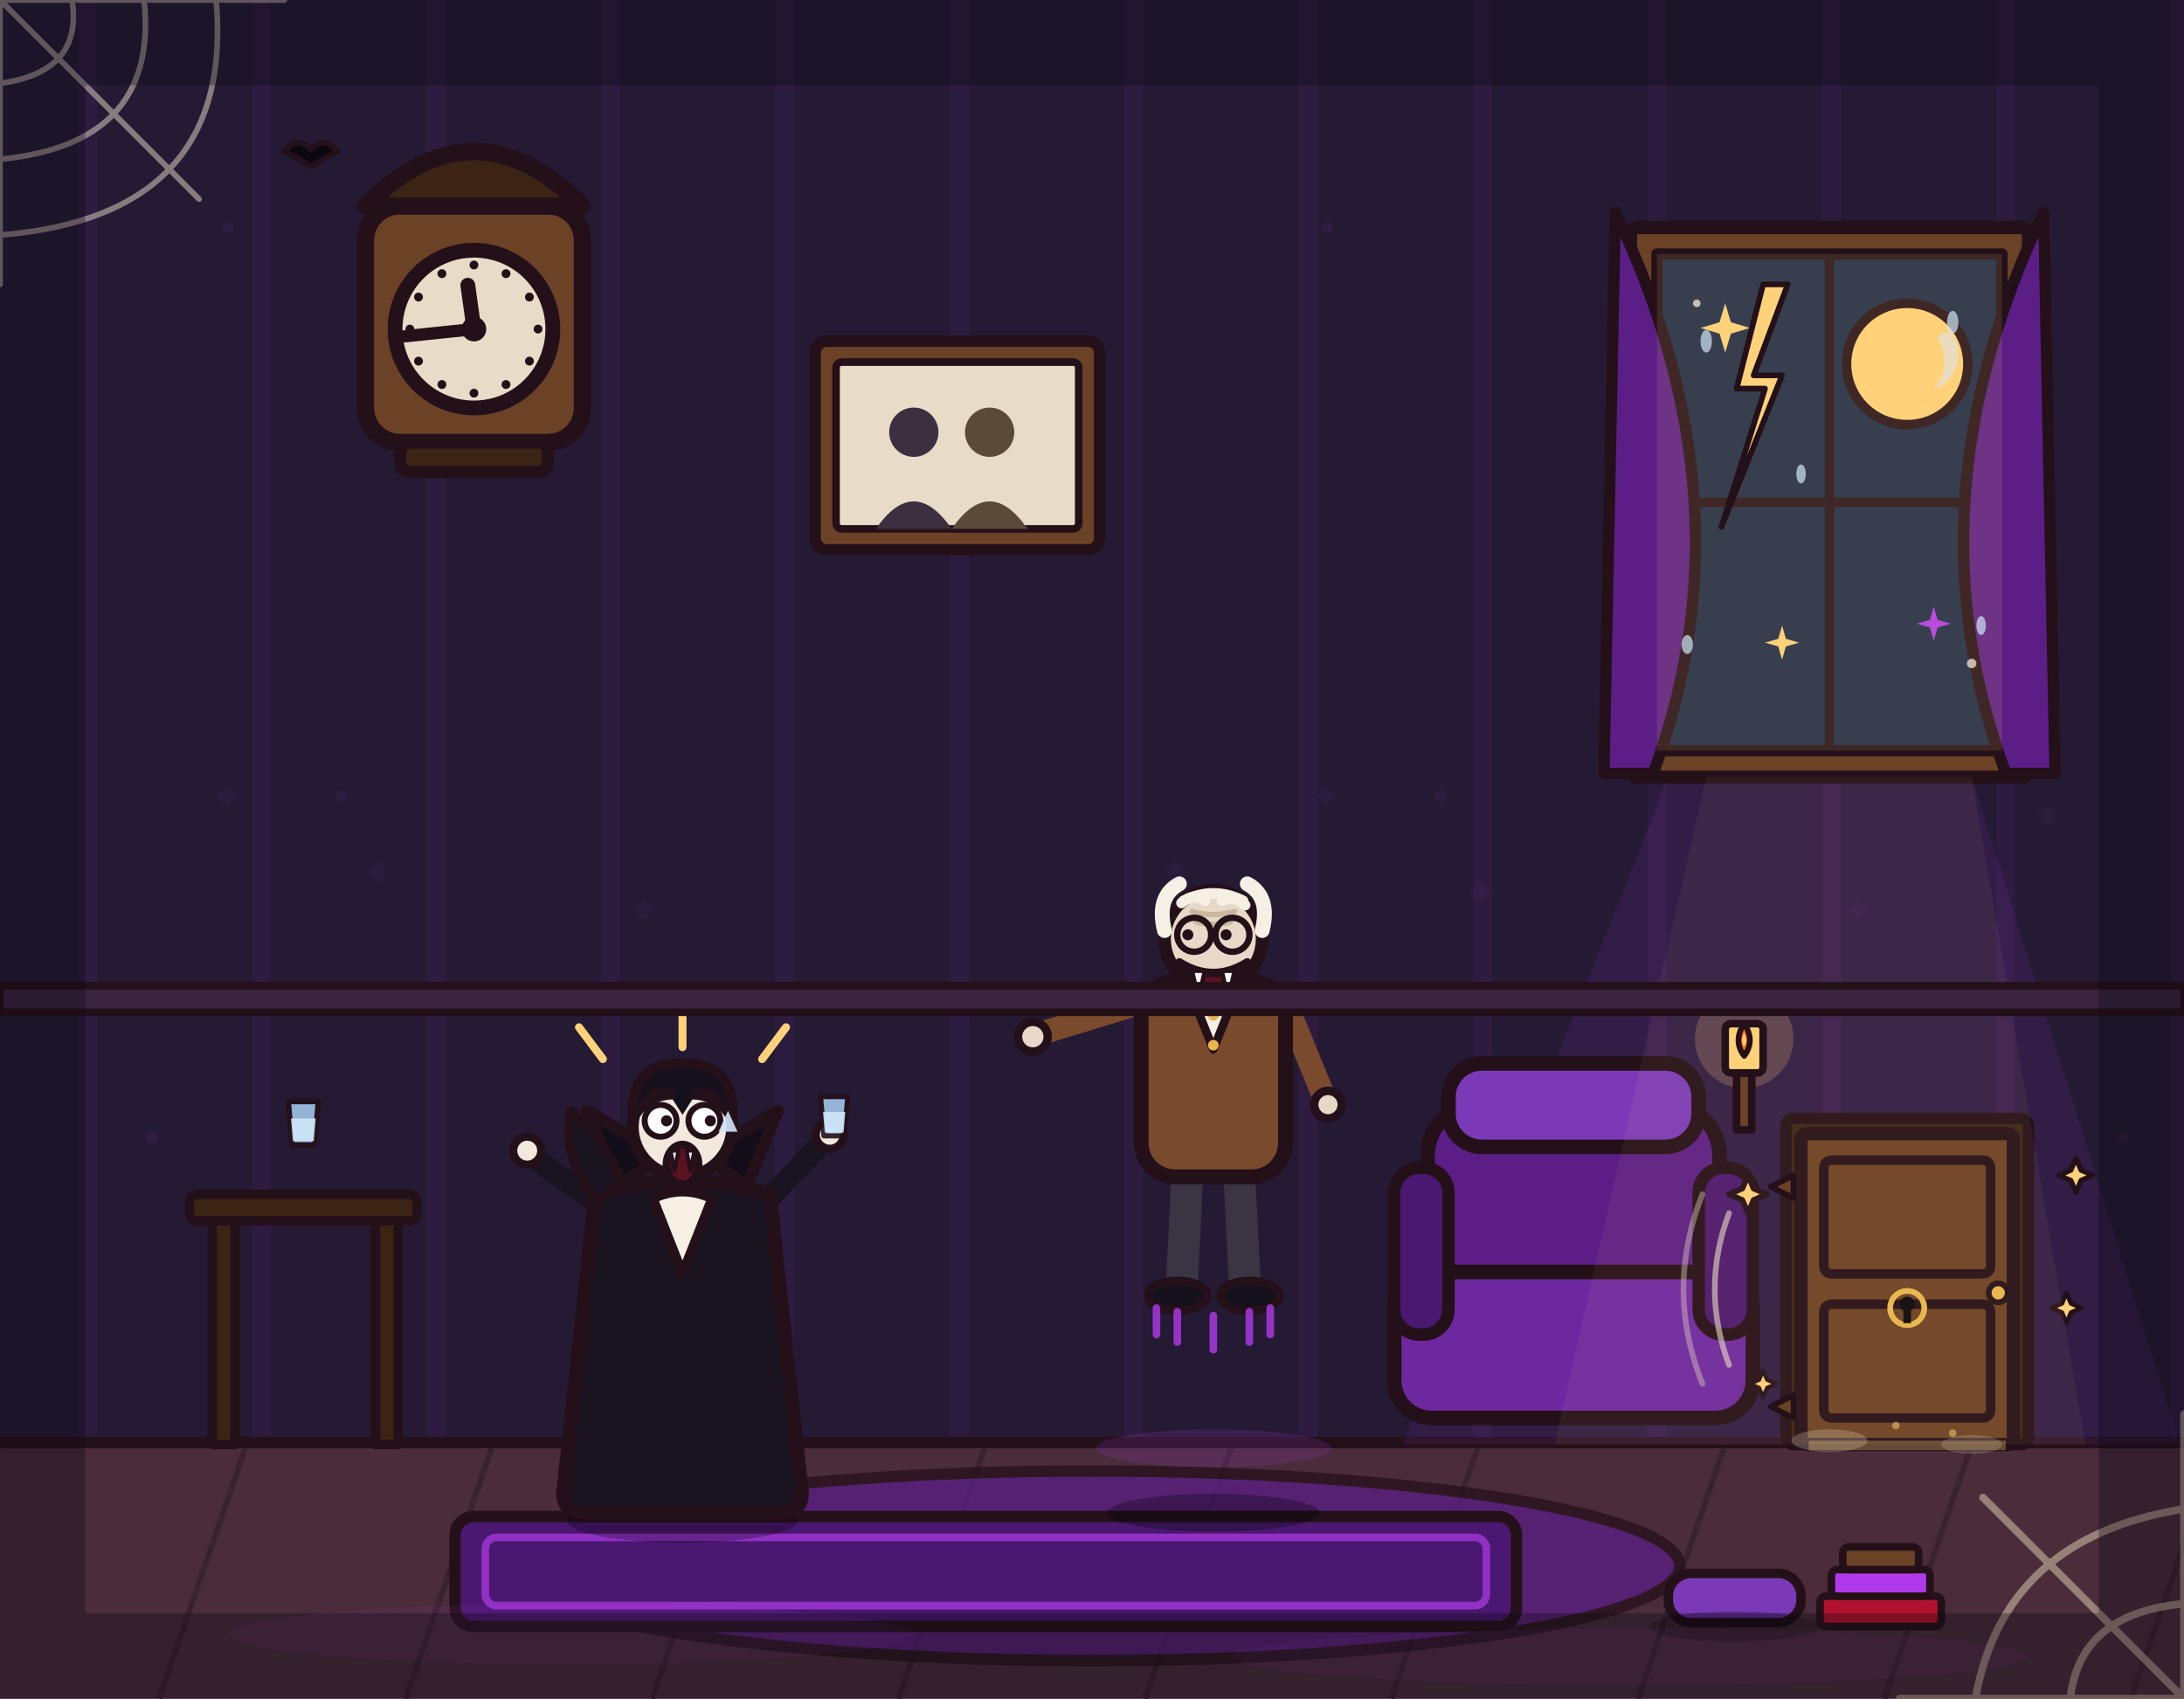
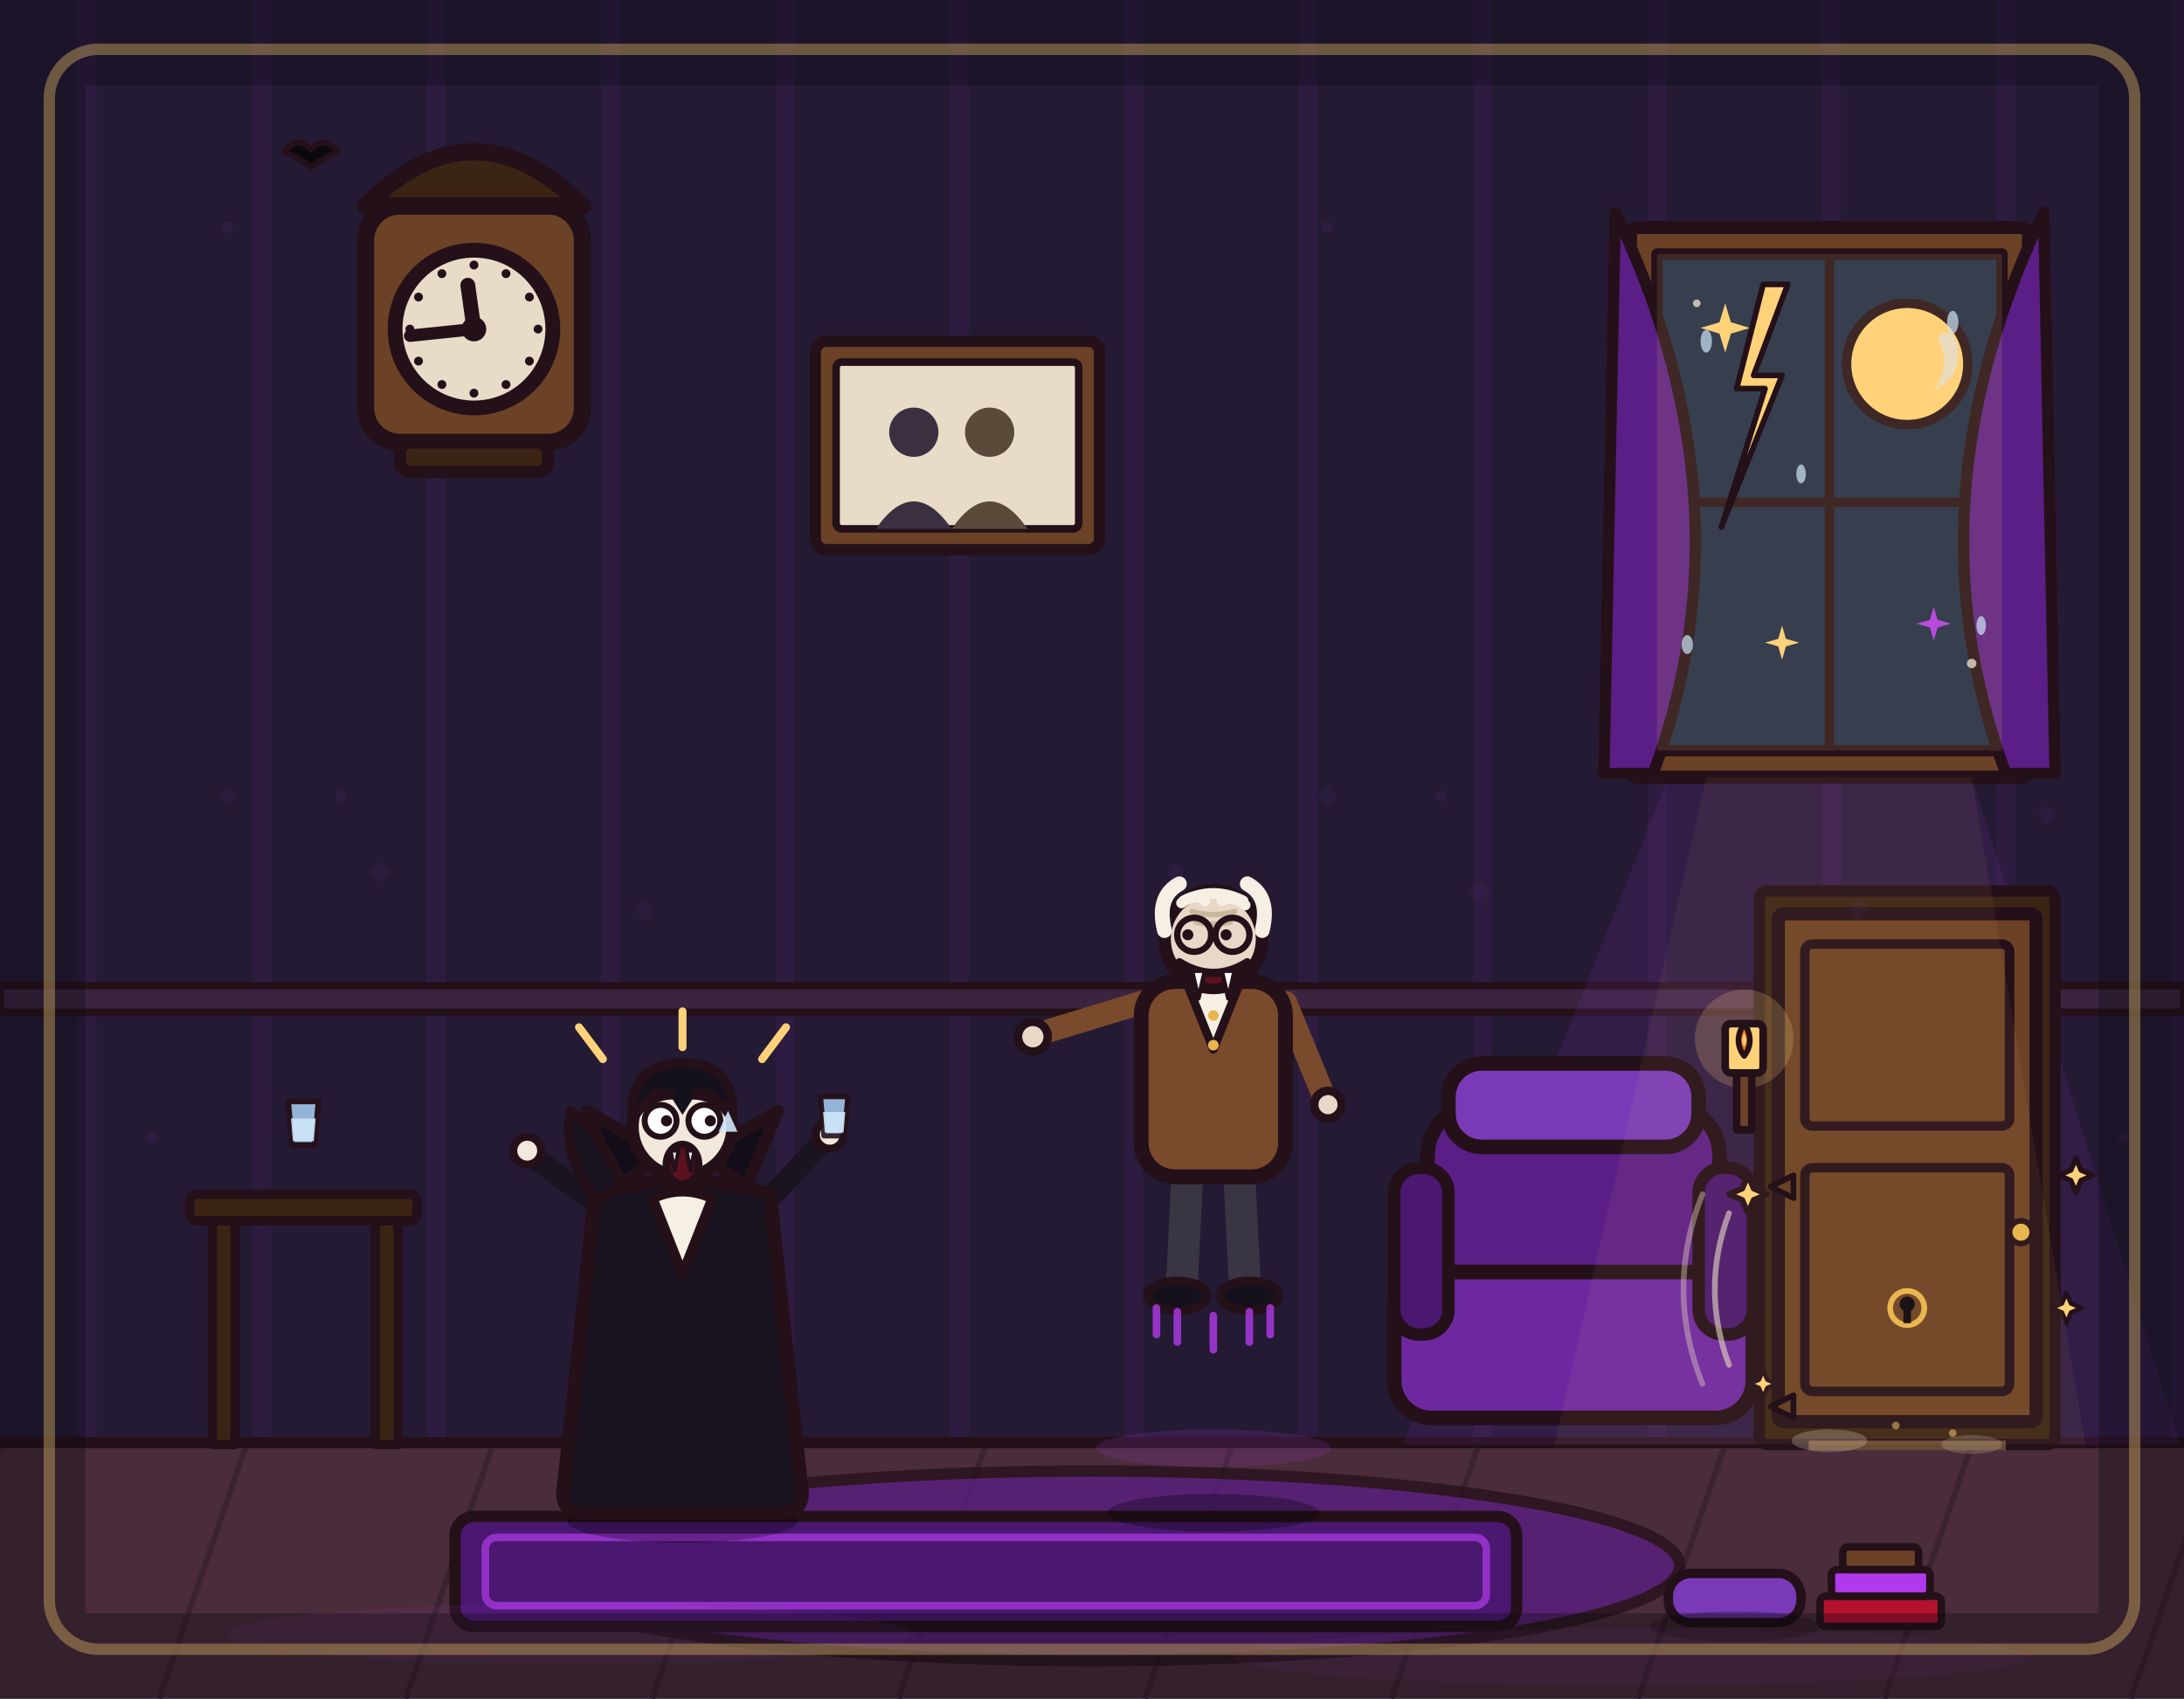
<svg xmlns="http://www.w3.org/2000/svg" viewBox="0 0 1152 896" width="1152" height="896">
  <rect x="0" y="0" width="1152" height="896" fill="#241a33" />
  <path d="M46 0V762M138 0V762M230 0V762M322 0V762M414 0V762M506 0V762M598 0V762M690 0V762M782 0V762M874 0V762M966 0V762M1058 0V762M1150 0V762" stroke="#b03aeb" stroke-width="10" opacity=".07" fill="none" />
-   <g fill="none" stroke="#e8dcc8" stroke-width="3" opacity="0.5" stroke-linecap="round">
-     <path d="M0 0 L150 0 M0 0 L0 150 M0 0 L105 105" />
-     <path d="M38 0 Q44 38 0 44" />
-     <path d="M76 0 Q84 76 0 84" />
-     <path d="M114 0 Q124 114 0 124" />
-   </g>
  <g transform="translate(250 210) scale(1.3)">
    <rect x="-44" y="-78" width="88" height="96" rx="14" fill="#6b4226" stroke="#241019" stroke-width="7" stroke-linejoin="round" stroke-linecap="round" />
    <path d="M-44 -78 Q0 -122 44 -78 Z" fill="#3c2415" stroke="#241019" stroke-width="7" stroke-linejoin="round" stroke-linecap="round" />
    <circle cx="0" cy="-28" r="32" fill="#e8dcc8" stroke="#241019" stroke-width="6" stroke-linejoin="round" stroke-linecap="round" />
    <line x1="0" y1="-28" x2="-2.5" y2="-45.8" stroke="#241019" stroke-width="6" stroke-linecap="round" />
-     <line x1="0" y1="-28" x2="-27.9" y2="-25.1" stroke="#241019" stroke-width="5" stroke-linecap="round" />
+     <line x1="0" y1="-28" x2="-25.9" y2="-25.3" stroke="#241019" stroke-width="5" stroke-linecap="round" />
    <circle cx="0" cy="-28" r="4" fill="#241019" stroke="#241019" stroke-width="2" stroke-linejoin="round" stroke-linecap="round" />
    <circle cx="0" cy="-54" r="1.8" fill="#241019" opacity="1" />
    <circle cx="13" cy="-50.5" r="1.8" fill="#241019" opacity="1" />
    <circle cx="22.5" cy="-41" r="1.8" fill="#241019" opacity="1" />
    <circle cx="26" cy="-28" r="1.8" fill="#241019" opacity="1" />
    <circle cx="22.5" cy="-15" r="1.8" fill="#241019" opacity="1" />
    <circle cx="13" cy="-5.5" r="1.8" fill="#241019" opacity="1" />
    <circle cx="0" cy="-2" r="1.8" fill="#241019" opacity="1" />
    <circle cx="-13" cy="-5.5" r="1.8" fill="#241019" opacity="1" />
    <circle cx="-22.5" cy="-15" r="1.8" fill="#241019" opacity="1" />
    <circle cx="-26" cy="-28" r="1.8" fill="#241019" opacity="1" />
    <circle cx="-22.5" cy="-41" r="1.8" fill="#241019" opacity="1" />
    <circle cx="-13" cy="-50.5" r="1.8" fill="#241019" opacity="1" />
    <rect x="-30" y="18" width="60" height="12" rx="4" fill="#3c2415" stroke="#241019" stroke-width="5" stroke-linejoin="round" stroke-linecap="round" />
  </g>
  <rect x="430" y="180" width="150" height="110" rx="6" fill="#6b4226" stroke="#241019" stroke-width="6" stroke-linejoin="round" stroke-linecap="round" />
  <rect x="441" y="191" width="128" height="88" rx="3" fill="#e8dcc8" stroke="#241019" stroke-width="4" stroke-linejoin="round" stroke-linecap="round" />
  <circle cx="482" cy="228" r="13" fill="#3a3040" />
  <path d="M462 279 Q482 250 502 279 Z" fill="#3a3040" />
  <circle cx="522" cy="228" r="13" fill="#5a4a3a" />
  <path d="M502 279 Q522 250 542 279 Z" fill="#5a4a3a" />
  <rect x="0" y="760" width="1152" height="136" fill="#4a2c3a" />
  <path d="M0 762 L-46 896M130 762 L84 896M260 762 L214 896M390 762 L344 896M520 762 L474 896M650 762 L604 896M780 762 L734 896M910 762 L864 896M1040 762 L994 896M1170 762 L1124 896" stroke="#3a2230" stroke-width="3" fill="none" />
  <line x1="0" y1="761" x2="1152" y2="761" stroke="#241019" stroke-width="6" stroke-linecap="round" />
+   <rect x="0" y="520" width="1152" height="14" fill="#3a2440" stroke="#241019" stroke-width="4" stroke-linejoin="round" />
  <polygon points="880,410 1040,410 1150,762 740,762" fill="#b03aeb" opacity="0.1" />
  <rect x="860" y="120" width="210" height="290" rx="4" fill="#6b4226" stroke="#241019" stroke-width="7" stroke-linejoin="round" stroke-linecap="round" />
  <rect x="874" y="134" width="182" height="262" fill="#1c2b4a" stroke="#241019" stroke-width="6" stroke-linejoin="round" stroke-linecap="round" />
  <line x1="965" y1="134" x2="965" y2="396" stroke="#241019" stroke-width="5" stroke-linecap="round" />
  <line x1="874" y1="265" x2="1056" y2="265" stroke="#241019" stroke-width="5" stroke-linecap="round" />
  <circle cx="1006" cy="192" r="32" fill="#ffd27a" stroke="#241019" stroke-width="5" stroke-linejoin="round" stroke-linecap="round" />
  <path d="M1022 178 Q1030 192 1020 206 Q1036 198 1032 180 Q1028 172 1022 178 Z" fill="#e8dcc8" stroke="none" />
  <path d="M910 160 L913 170 L923 173 L913 176 L910 186 L907 176 L897 173 L907 170 Z" fill="#ffd27a" />
  <path d="M940 330 L942 337 L949 339 L942 341 L940 348 L938 341 L931 339 L938 337 Z" fill="#ffd27a" />
  <path d="M1020 320 L1022 327 L1029 329 L1022 331 L1020 338 L1018 331 L1011 329 L1018 327 Z" fill="#b03aeb" />
  <path d="M852 112 Q925 265 872 408 L846 408 Z" fill="#5b1e86" stroke="#241019" stroke-width="6" stroke-linejoin="round" stroke-linecap="round" />
  <path d="M1078 112 Q1005 265 1058 408 L1084 408 Z" fill="#5b1e86" stroke="#241019" stroke-width="6" stroke-linejoin="round" stroke-linecap="round" />
  <ellipse cx="576" cy="826" rx="310" ry="50" fill="#5b1e86" stroke="#241019" stroke-width="6" stroke-linejoin="round" stroke-linecap="round" opacity="0.75" />
  <rect x="240" y="800" width="560" height="58" rx="10" fill="#4a1870" stroke="#241019" stroke-width="6" stroke-linejoin="round" stroke-linecap="round" />
  <rect x="256" y="811" width="528" height="36" rx="6" fill="none" stroke="#b03aeb" stroke-width="4" opacity="0.7" stroke-linejoin="round" stroke-linecap="round" />
  <rect x="100" y="630" width="120" height="14" rx="4" fill="#3c2415" stroke="#241019" stroke-width="5" stroke-linejoin="round" stroke-linecap="round" />
  <rect x="112" y="644" width="12" height="118" fill="#3c2415" stroke="#241019" stroke-width="5" stroke-linejoin="round" stroke-linecap="round" />
  <rect x="198" y="644" width="12" height="118" fill="#3c2415" stroke="#241019" stroke-width="5" stroke-linejoin="round" stroke-linecap="round" />
  <g transform="translate(160 596) scale(0.5)">
    <path d="M-16 -30 L16 -30 L12 16 L-12 16 Z" fill="#9fc4e8" stroke="#241019" stroke-width="6" stroke-linejoin="round" stroke-linecap="round" opacity="0.9" />
    <path d="M-13 -12 L13 -12 L11 12 L-11 12 Z" fill="#cfe6f8" stroke-width="0" stroke-linejoin="round" stroke-linecap="round" stroke="none" opacity="0.9" />
  </g>
  <g transform="translate(830 748) scale(1.1)">
    <rect x="-70" y="-150" width="140" height="110" rx="24" fill="#5b1e86" stroke="#241019" stroke-width="7" stroke-linejoin="round" stroke-linecap="round" />
    <rect x="-86" y="-70" width="172" height="70" rx="18" fill="#6d28a0" stroke="#241019" stroke-width="7" stroke-linejoin="round" stroke-linecap="round" />
    <rect x="-86" y="-120" width="26" height="80" rx="12" fill="#4a1870" stroke="#241019" stroke-width="6" stroke-linejoin="round" stroke-linecap="round" />
    <rect x="60" y="-120" width="26" height="80" rx="12" fill="#4a1870" stroke="#241019" stroke-width="6" stroke-linejoin="round" stroke-linecap="round" />
    <rect x="-60" y="-170" width="120" height="40" rx="16" fill="#7a3ab8" stroke="#241019" stroke-width="7" stroke-linejoin="round" stroke-linecap="round" />
  </g>
-   <rect x="942" y="590" width="128" height="172" rx="4" fill="#3c2415" stroke="#241019" stroke-width="6" stroke-linejoin="round" stroke-linecap="round" />
-   <rect x="950" y="598" width="112" height="164" rx="3" fill="#6b4226" stroke="#241019" stroke-width="7" stroke-linejoin="round" stroke-linecap="round" />
-   <rect x="962" y="612" width="88" height="60" rx="4" fill="none" stroke="#241019" stroke-width="5" stroke-linejoin="round" stroke-linecap="round" />
-   <rect x="962" y="688" width="88" height="60" rx="4" fill="none" stroke="#241019" stroke-width="5" stroke-linejoin="round" stroke-linecap="round" />
-   <circle cx="1054" cy="682" r="5" fill="#e8b64c" stroke="#241019" stroke-width="3" stroke-linejoin="round" stroke-linecap="round" />
+   <rect x="928" y="470" width="156" height="292" rx="4" fill="#3c2415" stroke="#241019" stroke-width="6" stroke-linejoin="round" stroke-linecap="round" />
+   <rect x="938" y="482" width="136" height="268" rx="3" fill="#6b4226" stroke="#241019" stroke-width="7" stroke-linejoin="round" stroke-linecap="round" />
+   <rect x="952" y="498" width="108" height="96" rx="4" fill="none" stroke="#241019" stroke-width="5" stroke-linejoin="round" stroke-linecap="round" />
+   <rect x="952" y="616" width="108" height="118" rx="4" fill="none" stroke="#241019" stroke-width="5" stroke-linejoin="round" stroke-linecap="round" />
+   <circle cx="1066" cy="650" r="6" fill="#e8b64c" stroke="#241019" stroke-width="3" stroke-linejoin="round" stroke-linecap="round" />
  <g fill="#ffd27a" stroke="#241019" stroke-width="3" stroke-linejoin="round" stroke-linecap="round">
    <path transform="translate(922 630) scale(1)" d="M0 -10 L3 -3 L10 0 L3 3 L0 10 L-3 3 L-10 0 L-3 -3 Z" />
    <path transform="translate(1090 690) scale(0.8)" d="M0 -10 L3 -3 L10 0 L3 3 L0 10 L-3 3 L-10 0 L-3 -3 Z" />
    <path transform="translate(930 730) scale(0.7)" d="M0 -10 L3 -3 L10 0 L3 3 L0 10 L-3 3 L-10 0 L-3 -3 Z" />
  </g>
  <path d="M912 640 Q897 680 912 720" fill="none" stroke="#e8dcc8" stroke-width="3" opacity="0.6" stroke-linecap="round" />
  <path d="M898 630 Q878 680 898 730" fill="none" stroke="#e8dcc8" stroke-width="3" opacity="0.4" stroke-linecap="round" />
  <ellipse cx="640" cy="798" rx="56" ry="10" fill="#000000" stroke-width="0" stroke-linejoin="round" stroke-linecap="round" stroke="none" opacity="0.3" />
  <g transform="translate(640 688) scale(1.12)">
    <path d="M-12 -66 L-15 -6" fill="none" stroke="#3a3542" stroke-width="15" stroke-linecap="round" stroke-linejoin="round" />
    <path d="M12 -66 L15 -6" fill="none" stroke="#3a3542" stroke-width="15" stroke-linecap="round" stroke-linejoin="round" />
    <ellipse cx="-17" cy="-4" rx="14" ry="7" fill="#14101c" stroke="#241019" stroke-width="4" stroke-linejoin="round" stroke-linecap="round" />
    <ellipse cx="17" cy="-4" rx="14" ry="7" fill="#14101c" stroke="#241019" stroke-width="4" stroke-linejoin="round" stroke-linecap="round" />
    <path d="M-34 -142 L-80 -128" fill="none" stroke="#7a4a2c" stroke-width="11" stroke-linecap="round" stroke-linejoin="round" />
    <circle cx="-85" cy="-126" r="7" fill="#e8d8c8" stroke="#241019" stroke-width="4" stroke-linejoin="round" stroke-linecap="round" />
    <path d="M34 -142 L52 -98" fill="none" stroke="#7a4a2c" stroke-width="11" stroke-linecap="round" stroke-linejoin="round" />
    <circle cx="54" cy="-94" r="6.5" fill="#e8d8c8" stroke="#241019" stroke-width="4" stroke-linejoin="round" stroke-linecap="round" />
    <rect x="-34" y="-152" width="68" height="92" rx="16" fill="#7a4a2c" stroke="#241019" stroke-width="7" stroke-linejoin="round" stroke-linecap="round" />
    <path d="M-12 -150 L0 -120 L12 -150 Z" fill="#f6efe4" stroke="#241019" stroke-width="4" stroke-linejoin="round" stroke-linecap="round" />
    <circle cx="0" cy="-136" r="2.5" fill="#e8b64c" stroke-width="0" stroke-linejoin="round" stroke-linecap="round" stroke="none" />
    <circle cx="0" cy="-122" r="2.5" fill="#e8b64c" stroke-width="0" stroke-linejoin="round" stroke-linecap="round" stroke="none" />
    <circle cx="0" cy="-172" r="23" fill="#e8d8c8" stroke="#241019" stroke-width="6" stroke-linejoin="round" stroke-linecap="round" />
    <path d="M-23 -176 Q-27 -192 -16 -198" fill="none" stroke="#f6efe4" stroke-width="7" stroke-linecap="round" stroke-linejoin="round" />
    <path d="M23 -176 Q27 -192 16 -198" fill="none" stroke="#f6efe4" stroke-width="7" stroke-linecap="round" stroke-linejoin="round" />
    <path d="M-14 -190 Q0 -197 14 -190" fill="none" stroke="#f6efe4" stroke-width="5" stroke-linecap="round" stroke-linejoin="round" />
    <path d="M-10 -185 Q0 -182 10 -185" fill="none" stroke="#c9b89e" stroke-width="2.5" stroke-linecap="round" stroke-linejoin="round" />
    <path d="M-8 -180 Q0 -178 8 -180" fill="none" stroke="#c9b89e" stroke-width="2.5" stroke-linecap="round" stroke-linejoin="round" />
    <circle cx="-9" cy="-174" r="8" fill="none" stroke="#241019" stroke-width="3" stroke-linejoin="round" stroke-linecap="round" />
    <circle cx="9" cy="-174" r="8" fill="none" stroke="#241019" stroke-width="3" stroke-linejoin="round" stroke-linecap="round" />
    <line x1="-1" y1="-174" x2="1" y2="-174" stroke="#241019" stroke-width="3" stroke-linecap="round" />
    <circle cx="-12" cy="-174" r="2.6" fill="#241019" stroke-width="0" stroke-linejoin="round" stroke-linecap="round" stroke="none" />
    <circle cx="6" cy="-174" r="2.6" fill="#241019" stroke-width="0" stroke-linejoin="round" stroke-linecap="round" stroke="none" />
    <path d="M-15 -189 Q-9 -194 -4 -190" fill="none" stroke="#f6efe4" stroke-width="5" stroke-linecap="round" stroke-linejoin="round" />
    <path d="M4 -190 Q9 -193 15 -188" fill="none" stroke="#f6efe4" stroke-width="5" stroke-linecap="round" stroke-linejoin="round" />
    <path d="M-16 -161 Q0 -137 16 -161 Q0 -151 -16 -161 Z" fill="#5b1220" stroke="#241019" stroke-width="4" stroke-linejoin="round" stroke-linecap="round" />
    <path d="M-10 -157 L-4 -157 L-7 -144 Z" fill="#ffffff" stroke="#241019" stroke-width="2" stroke-linejoin="round" stroke-linecap="round" />
    <path d="M4 -157 L10 -157 L7 -144 Z" fill="#ffffff" stroke="#241019" stroke-width="2" stroke-linejoin="round" stroke-linecap="round" />
  </g>
  <g transform="translate(360 796) scale(1.05)">
    <ellipse cx="0" cy="6" rx="58" ry="11" fill="#000000" stroke-width="0" stroke-linejoin="round" stroke-linecap="round" stroke="none" opacity="0.28" />
    <path d="M-12 -62 L-16 -6" fill="none" stroke="#241a2e" stroke-width="15" stroke-linecap="round" stroke-linejoin="round" />
    <path d="M12 -62 L16 -6" fill="none" stroke="#241a2e" stroke-width="15" stroke-linecap="round" stroke-linejoin="round" />
    <ellipse cx="-18" cy="-4" rx="15" ry="7" fill="#14101c" stroke="#241019" stroke-width="4" stroke-linejoin="round" stroke-linecap="round" />
    <ellipse cx="18" cy="-4" rx="15" ry="7" fill="#14101c" stroke="#241019" stroke-width="4" stroke-linejoin="round" stroke-linecap="round" />
    <path d="M-38 -150 L-74 -176" fill="none" stroke="#1a1420" stroke-width="11" stroke-linecap="round" stroke-linejoin="round" />
    <circle cx="-78" cy="-180" r="7" fill="#f2e8dc" stroke="#241019" stroke-width="4" stroke-linejoin="round" stroke-linecap="round" />
    <path d="M38 -150 L70 -184" fill="none" stroke="#1a1420" stroke-width="11" stroke-linecap="round" stroke-linejoin="round" />
    <circle cx="74" cy="-188" r="7" fill="#f2e8dc" stroke="#241019" stroke-width="4" stroke-linejoin="round" stroke-linecap="round" />
    <path d="M-44 -158 Q-52 -80 -60 -8 Q-60 2 -48 2 L48 2 Q60 2 60 -8 Q52 -80 44 -158 Q0 -172 -44 -158 Z" fill="#1a1420" stroke="#241019" stroke-width="7" stroke-linejoin="round" stroke-linecap="round" />
    <path d="M-32 -162 L-48 -200 L-10 -178 Z" fill="#120d18" stroke="#241019" stroke-width="6" stroke-linejoin="round" stroke-linecap="round" />
    <path d="M32 -162 L48 -200 L10 -178 Z" fill="#120d18" stroke="#241019" stroke-width="6" stroke-linejoin="round" stroke-linecap="round" />
    <path d="M-15 -156 L0 -118 L15 -156 Q0 -163 -15 -156 Z" fill="#f6efe4" stroke="#241019" stroke-width="5" stroke-linejoin="round" stroke-linecap="round" />
    <circle cx="0" cy="-192" r="25" fill="#f2e8dc" stroke="#241019" stroke-width="6" stroke-linejoin="round" stroke-linecap="round" />
    <path d="M-25 -196 Q-27 -224 0 -224 Q27 -224 25 -196 Q17 -210 0 -208 Q-17 -210 -25 -196 Z" fill="#14101c" stroke="#241019" stroke-width="5" stroke-linejoin="round" stroke-linecap="round" />
    <path d="M-7 -209 L0 -198 L7 -209 Q0 -213 -7 -209 Z" fill="#14101c" stroke-width="0" stroke-linejoin="round" stroke-linecap="round" stroke="none" />
    <path d="M-17 -206 Q-12 -212 -6 -208" fill="none" stroke="#241019" stroke-width="4" stroke-linecap="round" stroke-linejoin="round" />
    <path d="M6 -208 Q12 -212 17 -206" fill="none" stroke="#241019" stroke-width="4" stroke-linecap="round" stroke-linejoin="round" />
    <circle cx="-11" cy="-195" r="8" fill="#ffffff" stroke="#241019" stroke-width="3" stroke-linejoin="round" stroke-linecap="round" />
    <circle cx="11" cy="-195" r="8" fill="#ffffff" stroke="#241019" stroke-width="3" stroke-linejoin="round" stroke-linecap="round" />
    <circle cx="-8" cy="-195" r="2.8" fill="#241019" stroke-width="0" stroke-linejoin="round" stroke-linecap="round" stroke="none" />
    <circle cx="14" cy="-195" r="2.8" fill="#241019" stroke-width="0" stroke-linejoin="round" stroke-linecap="round" stroke="none" />
    <ellipse cx="0" cy="-173" rx="8" ry="10" fill="#5b1220" stroke="#241019" stroke-width="4" stroke-linejoin="round" stroke-linecap="round" />
    <path d="M-6 -180 L-2 -180 L-4 -170 Z" fill="#ffffff" stroke="#241019" stroke-width="2" stroke-linejoin="round" stroke-linecap="round" />
    <path d="M2 -180 L6 -180 L4 -170 Z" fill="#ffffff" stroke="#241019" stroke-width="2" stroke-linejoin="round" stroke-linecap="round" />
    <g stroke="#ffd27a" stroke-width="4" stroke-linecap="round">
      <path d="M-40 -226 L-52 -242" fill="none" />
      <path d="M40 -226 L52 -242" fill="none" />
      <path d="M0 -232 L0 -250" fill="none" />
    </g>
  </g>
  <rect x="874" y="134" width="182" height="262" fill="#ffd27a" opacity="0.12" />
  <polygon points="930,150 916,205 931,205 908,278 940,198 925,198 943,150" fill="#ffd27a" stroke="#241019" stroke-width="3" stroke-linejoin="round" stroke-linecap="round" />
  <g fill="#e8dcc8" opacity="0.8">
    <circle cx="895" cy="160" r="2" />
    <circle cx="1040" cy="350" r="2.5" />
  </g>
  <circle cx="1006" cy="690" r="9" fill="none" stroke="#e8b64c" stroke-width="3" stroke-linejoin="round" stroke-linecap="round" />
  <circle cx="1006" cy="688" r="4" fill="#0b0710" />
  <rect x="1004" y="690" width="4" height="8" fill="#0b0710" />
  <ellipse cx="965" cy="760" rx="20" ry="6" fill="#e8dcc8" opacity="0.25" />
  <ellipse cx="1040" cy="762" rx="16" ry="5" fill="#e8dcc8" opacity="0.2" />
  <path d="M610 690 L610 704 M621 692 L621 708 M640 694 L640 712 M659 692 L659 708 M670 690 L670 704" stroke="#b03aeb" stroke-width="4" opacity="0.8" stroke-linecap="round" />
  <g transform="translate(440 592) scale(0.45)">
    <path d="M-16 -30 L16 -30 L12 16 L-12 16 Z" fill="#9fc4e8" stroke="#241019" stroke-width="6" stroke-linejoin="round" stroke-linecap="round" opacity="0.9" />
    <path d="M-13 -12 L13 -12 L11 12 L-11 12 Z" fill="#cfe6f8" stroke-width="0" stroke-linejoin="round" stroke-linecap="round" stroke="none" opacity="0.9" />
  </g>
  <ellipse cx="300" cy="862" rx="180" ry="16" fill="#b03aeb" opacity="0.08" />
  <ellipse cx="860" cy="874" rx="210" ry="15" fill="#b03aeb" opacity="0.08" />
  <path transform="translate(150 80)" d="M0 0 Q7 -9 14 -1 Q21 -9 28 0 Q21 3 14 8 Q7 3 0 0 Z" fill="#0b0710" stroke="#241019" stroke-width="3" stroke-linejoin="round" stroke-linecap="round" />
-   <g fill="none" stroke="#c9b89e" stroke-width="4" stroke-linecap="round" opacity="0.6">
-     <path d="M1152 896 L1002 896 M1152 896 L1152 746 M1152 896 L1046 790" />
-     <path d="M1092 896 Q1097 851 1152 846" />
-     <path d="M1042 896 Q1057 811 1152 796" />
-   </g>
  <path transform="translate(1095 620) scale(0.9)" d="M0 -10 L3 -3 L10 0 L3 3 L0 10 L-3 3 L-10 0 L-3 -3 Z" fill="#ffd27a" stroke="#241019" stroke-width="3" stroke-linejoin="round" stroke-linecap="round" />
  <g fill="#b03aeb" opacity="0.08">
    <circle cx="120" cy="120" r="3" />
    <circle cx="180" cy="420" r="3" />
    <circle cx="700" cy="120" r="3" />
    <circle cx="760" cy="420" r="3" />
    <circle cx="80" cy="600" r="3" />
    <circle cx="1120" cy="600" r="3" />
  </g>
  <ellipse cx="640" cy="764" rx="62" ry="10" fill="#b03aeb" opacity="0.15" />
  <rect x="880" y="830" width="70" height="26" rx="12" fill="#7a3ab8" stroke="#241019" stroke-width="5" stroke-linejoin="round" stroke-linecap="round" />
  <ellipse cx="915" cy="858" rx="45" ry="8" fill="#000000" opacity="0.2" />
  <rect x="960" y="842" width="64" height="16" rx="3" fill="#b3122e" stroke="#241019" stroke-width="4" stroke-linejoin="round" stroke-linecap="round" />
  <rect x="966" y="828" width="52" height="14" rx="3" fill="#b03aeb" stroke="#241019" stroke-width="4" stroke-linejoin="round" stroke-linecap="round" />
  <rect x="972" y="816" width="40" height="12" rx="3" fill="#6b4226" stroke="#241019" stroke-width="4" stroke-linejoin="round" stroke-linecap="round" />
  <rect x="954" y="760" width="104" height="5" fill="#ffd27a" opacity="0.3" />
  <circle cx="1000" cy="752" r="2" fill="#ffd27a" opacity="0.5" />
  <circle cx="1030" cy="756" r="2" fill="#ffd27a" opacity="0.5" />
  <path d="M384 586 L389 597 L379 597 Z" fill="#cfe6f8" opacity="0.9" />
  <path d="M316 634 Q296 612 301 586 Q319 601 328 624 Z" fill="#1a1420" stroke="#241019" stroke-width="5" stroke-linejoin="round" stroke-linecap="round" />
  <g fill="#cfe6f8" opacity="0.7">
    <ellipse cx="900" cy="180" rx="3" ry="6" />
    <ellipse cx="950" cy="250" rx="2.5" ry="5" />
    <ellipse cx="1030" cy="170" rx="3" ry="6" />
    <ellipse cx="1045" cy="330" rx="2.5" ry="5" />
    <ellipse cx="890" cy="340" rx="3" ry="5" />
  </g>
  <polygon points="900,410 1040,410 1100,762 820,762" fill="#ffd27a" opacity="0.06" />
  <circle cx="920" cy="548" r="26" fill="#ffd27a" opacity="0.2" />
  <rect x="916" y="566" width="8" height="30" fill="#6b4226" stroke="#241019" stroke-width="4" stroke-linejoin="round" stroke-linecap="round" />
  <rect x="910" y="540" width="20" height="26" rx="3" fill="#ffd27a" stroke="#241019" stroke-width="4" stroke-linejoin="round" stroke-linecap="round" />
  <path d="M920 540 Q926 549 920 557 Q914 549 920 540 Z" fill="#ff7518" stroke="#241019" stroke-width="3" stroke-linejoin="round" stroke-linecap="round" />
  <path d="M920 545 Q922 549 920 552 Q918 549 920 545 Z" fill="#ffd27a" stroke="none" />
-   <rect x="0" y="520" width="1152" height="14" fill="#3a2440" stroke="#241019" stroke-width="4" stroke-linejoin="round" />
  <path d="M946 620 L934 626 L946 632 Z" fill="#6b4226" stroke="#241019" stroke-width="3" stroke-linejoin="round" stroke-linecap="round" />
  <path d="M946 736 L934 742 L946 748 Z" fill="#6b4226" stroke="#241019" stroke-width="3" stroke-linejoin="round" stroke-linecap="round" />
  <rect x="116" y="416" width="8" height="8" transform="rotate(45 120 420)" fill="#b03aeb" opacity="0.05" />
  <rect x="196" y="456" width="8" height="8" transform="rotate(45 200 460)" fill="#b03aeb" opacity="0.05" />
  <rect x="696" y="416" width="8" height="8" transform="rotate(45 700 420)" fill="#b03aeb" opacity="0.05" />
  <rect x="776" y="466" width="8" height="8" transform="rotate(45 780 470)" fill="#b03aeb" opacity="0.05" />
  <rect x="976" y="476" width="8" height="8" transform="rotate(45 980 480)" fill="#b03aeb" opacity="0.05" />
  <rect x="1076" y="426" width="8" height="8" transform="rotate(45 1080 430)" fill="#b03aeb" opacity="0.05" />
  <rect x="616" y="456" width="8" height="8" transform="rotate(45 620 460)" fill="#b03aeb" opacity="0.05" />
  <rect x="336" y="476" width="8" height="8" transform="rotate(45 340 480)" fill="#b03aeb" opacity="0.05" />
+   <rect x="26" y="26" width="1100" height="844" rx="26" fill="none" stroke="#ffd27a" stroke-width="6" opacity="0.55" />
  <rect x="0" y="0" width="1152" height="896" fill="none" stroke="#0b0710" stroke-width="90" opacity="0.32" />
</svg>
